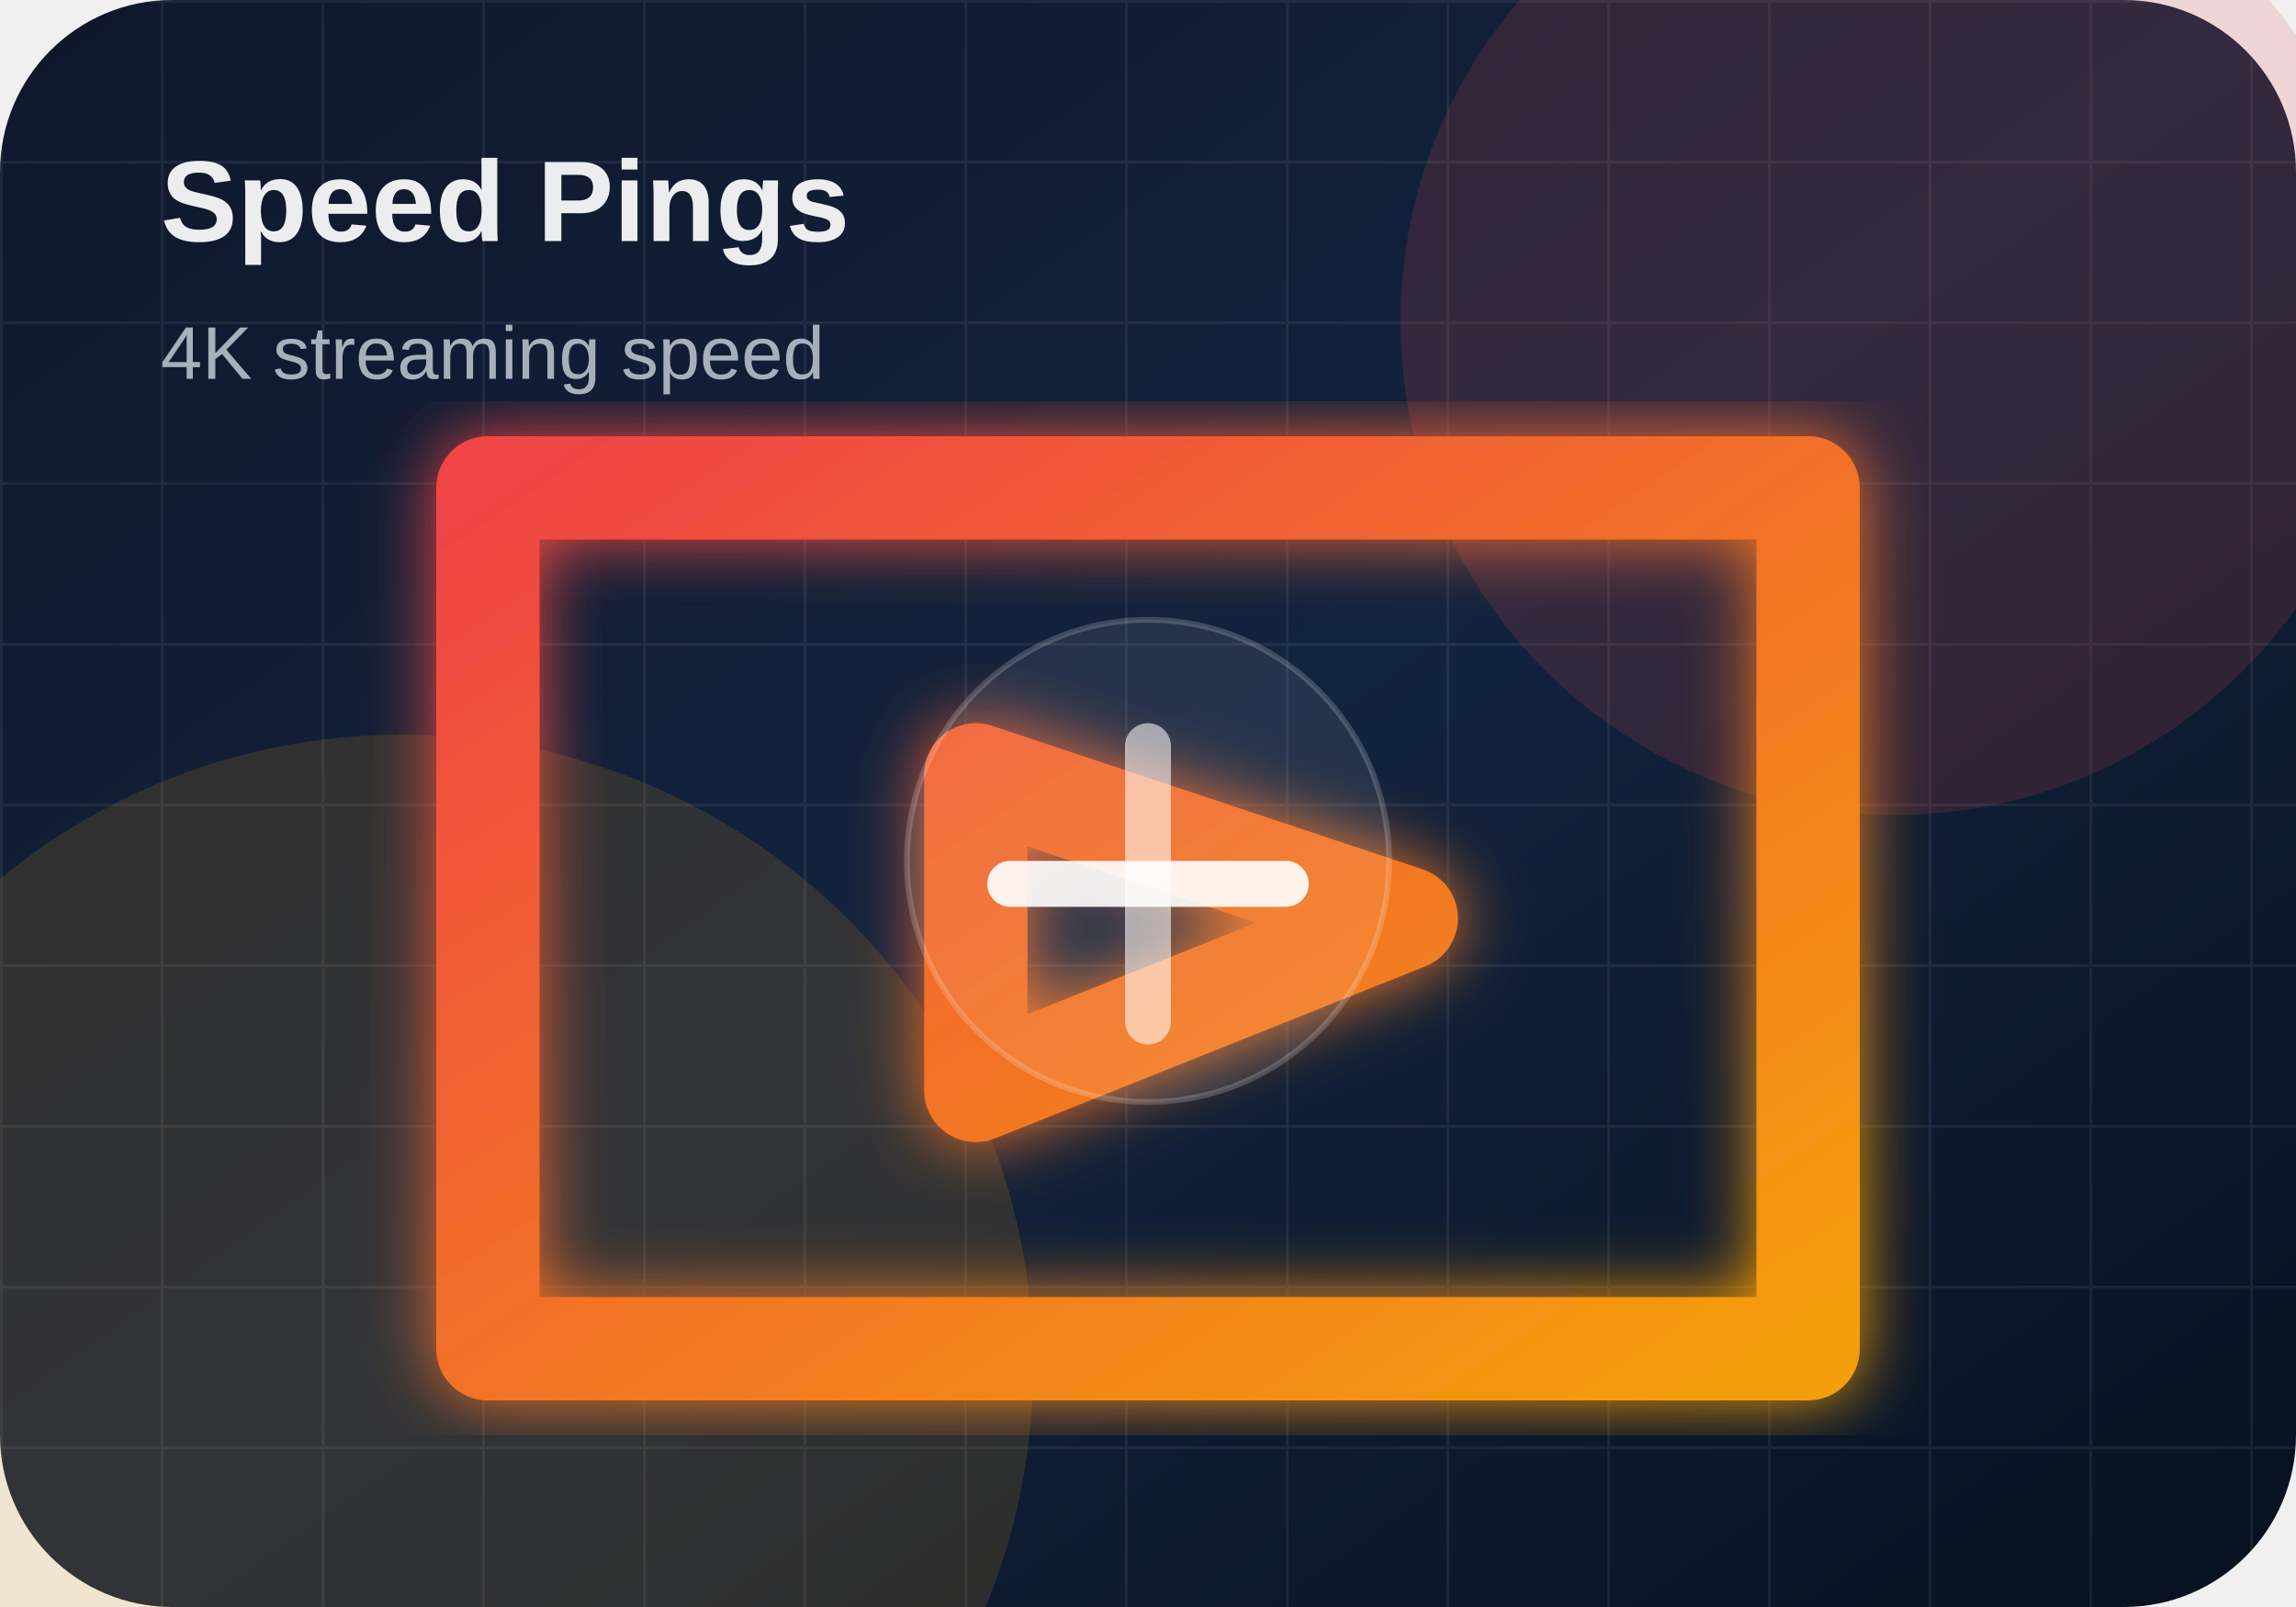
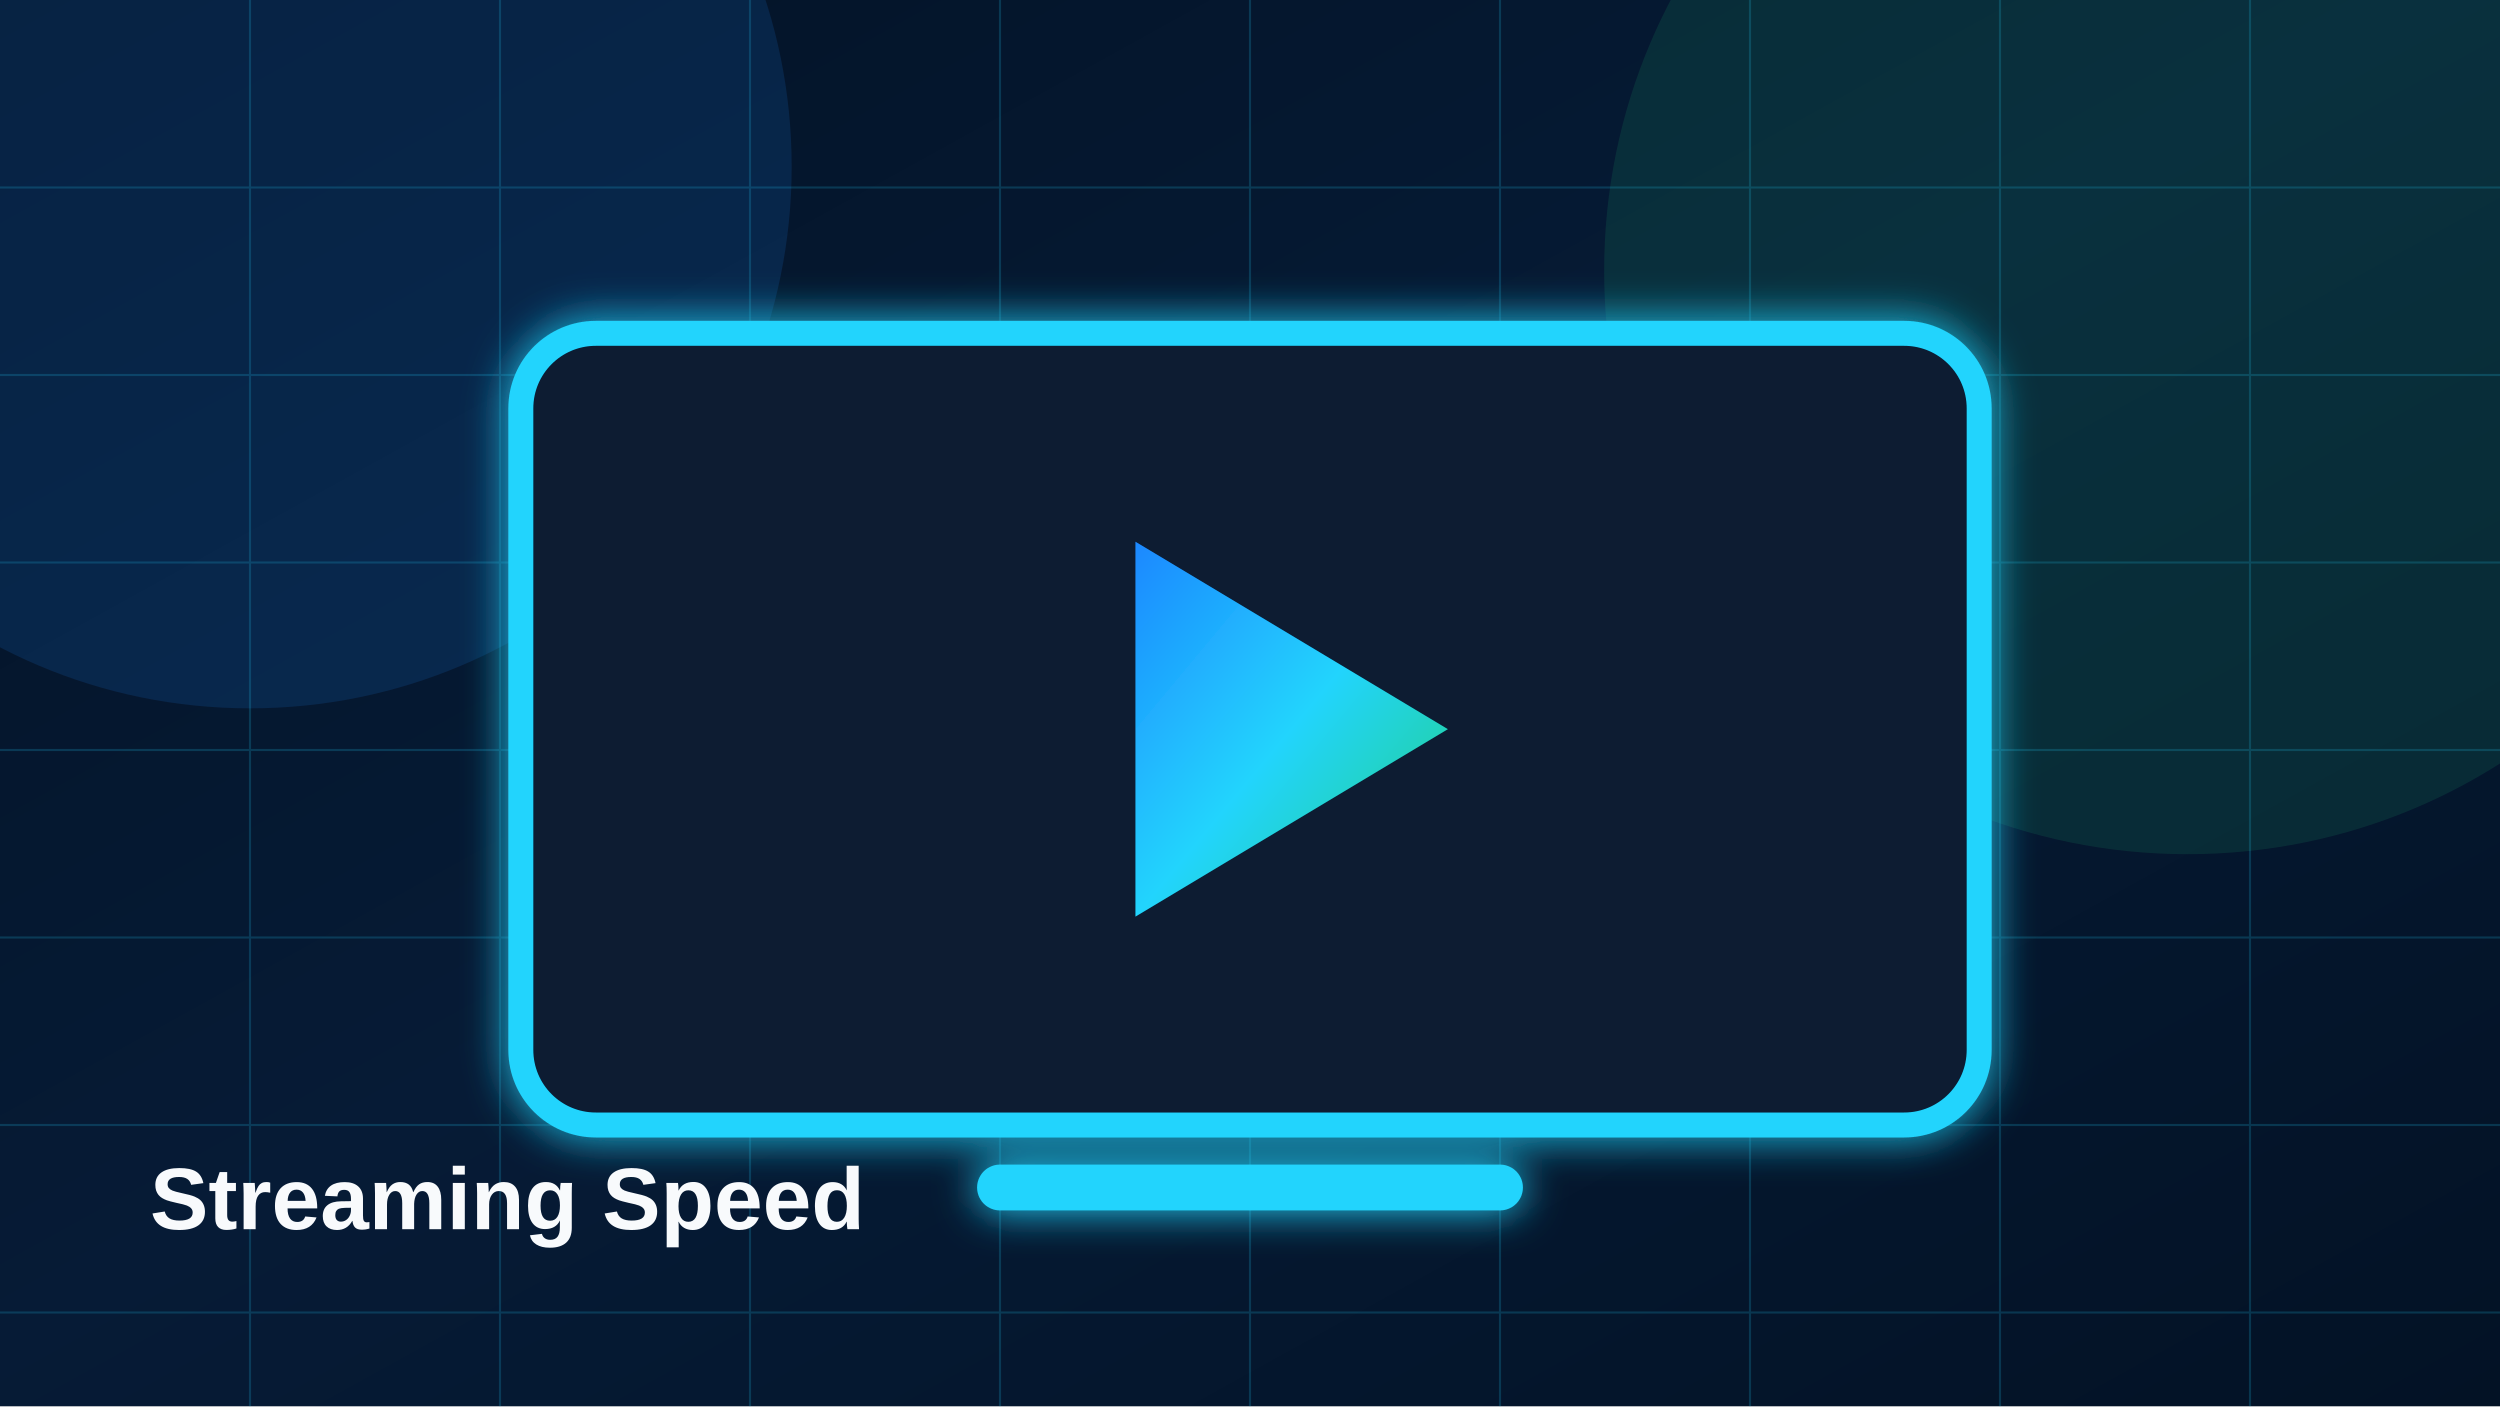
- <svg xmlns="http://www.w3.org/2000/svg" viewBox="0 0 400 280" role="img" aria-label="4K streaming speed">
+ <svg xmlns="http://www.w3.org/2000/svg" viewBox="0 0 1200 675" role="img" aria-label="Streaming Speed">
  <defs>
    <linearGradient id="bg" x1="0" y1="0" x2="1" y2="1">
-       <stop offset="0" stop-color="#0f172a" />
-       <stop offset="0.5" stop-color="#12233f" />
-       <stop offset="1" stop-color="#07111f" />
+       <stop stop-color="#031225" />
+       <stop offset="0.48" stop-color="#061b36" />
+       <stop offset="1" stop-color="#031225" />
    </linearGradient>
-     <linearGradient id="main" x1="0" y1="0" x2="1" y2="1">
-       <stop offset="0" stop-color="#ef4444" />
-       <stop offset="1" stop-color="#f59e0b" />
+     <linearGradient id="g" x1="0" y1="0" x2="1" y2="1">
+       <stop stop-color="#1E88FF" />
+       <stop offset=".5" stop-color="#21D4FD" />
+       <stop offset="1" stop-color="#21D07A" />
    </linearGradient>
    <filter id="glow">
-       <feGaussianBlur stdDeviation="6" result="b" />
+       <feGaussianBlur stdDeviation="10" result="b" />
      <feMerge>
        <feMergeNode in="b" />
        <feMergeNode in="SourceGraphic" />
      </feMerge>
    </filter>
-     <pattern id="grid" width="28" height="28" patternUnits="userSpaceOnUse">
-       <path d="M28 0H0V28" fill="none" stroke="rgba(255,255,255,.08)" stroke-width="1" />
-     </pattern>
  </defs>
-   <rect width="400" height="280" rx="30" fill="url(#bg)" />
-   <rect width="400" height="280" rx="30" fill="url(#grid)" opacity=".8" />
-   <circle cx="330" cy="56" r="86" fill="#ef4444" opacity=".16" />
-   <circle cx="70" cy="238" r="110" fill="#f59e0b" opacity=".14" />
-   <path d="M85,85 H315 V235 H85 Z M170,135 L245,160 L170,190 Z" fill="none" stroke="url(#main)" stroke-width="18" stroke-linecap="round" stroke-linejoin="round" filter="url(#glow)" />
-   <circle cx="200" cy="150" r="42" fill="rgba(255,255,255,.08)" stroke="rgba(255,255,255,.18)" />
-   <path d="M176 154 h48" stroke="white" stroke-opacity=".9" stroke-width="8" stroke-linecap="round" />
-   <path d="M200 130 v48" stroke="white" stroke-opacity=".56" stroke-width="8" stroke-linecap="round" />
-   <text x="28" y="42" fill="rgba(255,255,255,.92)" font-family="Arial, sans-serif" font-weight="800" font-size="20">Speed Pings</text>
-   <text x="28" y="66" fill="rgba(226,232,240,.72)" font-family="Arial, sans-serif" font-size="13">4K streaming speed</text>
+   <rect width="1200" height="675" fill="url(#bg)" />
+   <circle cx="120" cy="80" r="260" fill="#1E88FF" opacity=".14" />
+   <circle cx="1050" cy="130" r="280" fill="#21D07A" opacity=".12" />
+   <g opacity=".18" stroke="#21D4FD">
+     <path d="M0 90 H1200" />
+     <path d="M0 180 H1200" />
+     <path d="M0 270 H1200" />
+     <path d="M0 360 H1200" />
+     <path d="M0 450 H1200" />
+     <path d="M0 540 H1200" />
+     <path d="M0 630 H1200" />
+     <path d="M120 0 V675" />
+     <path d="M240 0 V675" />
+     <path d="M360 0 V675" />
+     <path d="M480 0 V675" />
+     <path d="M600 0 V675" />
+     <path d="M720 0 V675" />
+     <path d="M840 0 V675" />
+     <path d="M960 0 V675" />
+     <path d="M1080 0 V675" />
+   </g>
+   <g filter="url(#glow)">
+     <rect x="250" y="160" width="700" height="380" rx="36" fill="#071A32" stroke="#21D4FD" stroke-width="12" />
+     <path d="M545 260 l150 90-150 90z" fill="url(#g)" />
+     <path d="M480 570 h240" stroke="#21D4FD" stroke-width="22" stroke-linecap="round" />
+   </g>
+   <text x="72" y="590" fill="#f8fafc" font-family="Arial, sans-serif" font-size="42" font-weight="800">Streaming Speed</text>
</svg>
